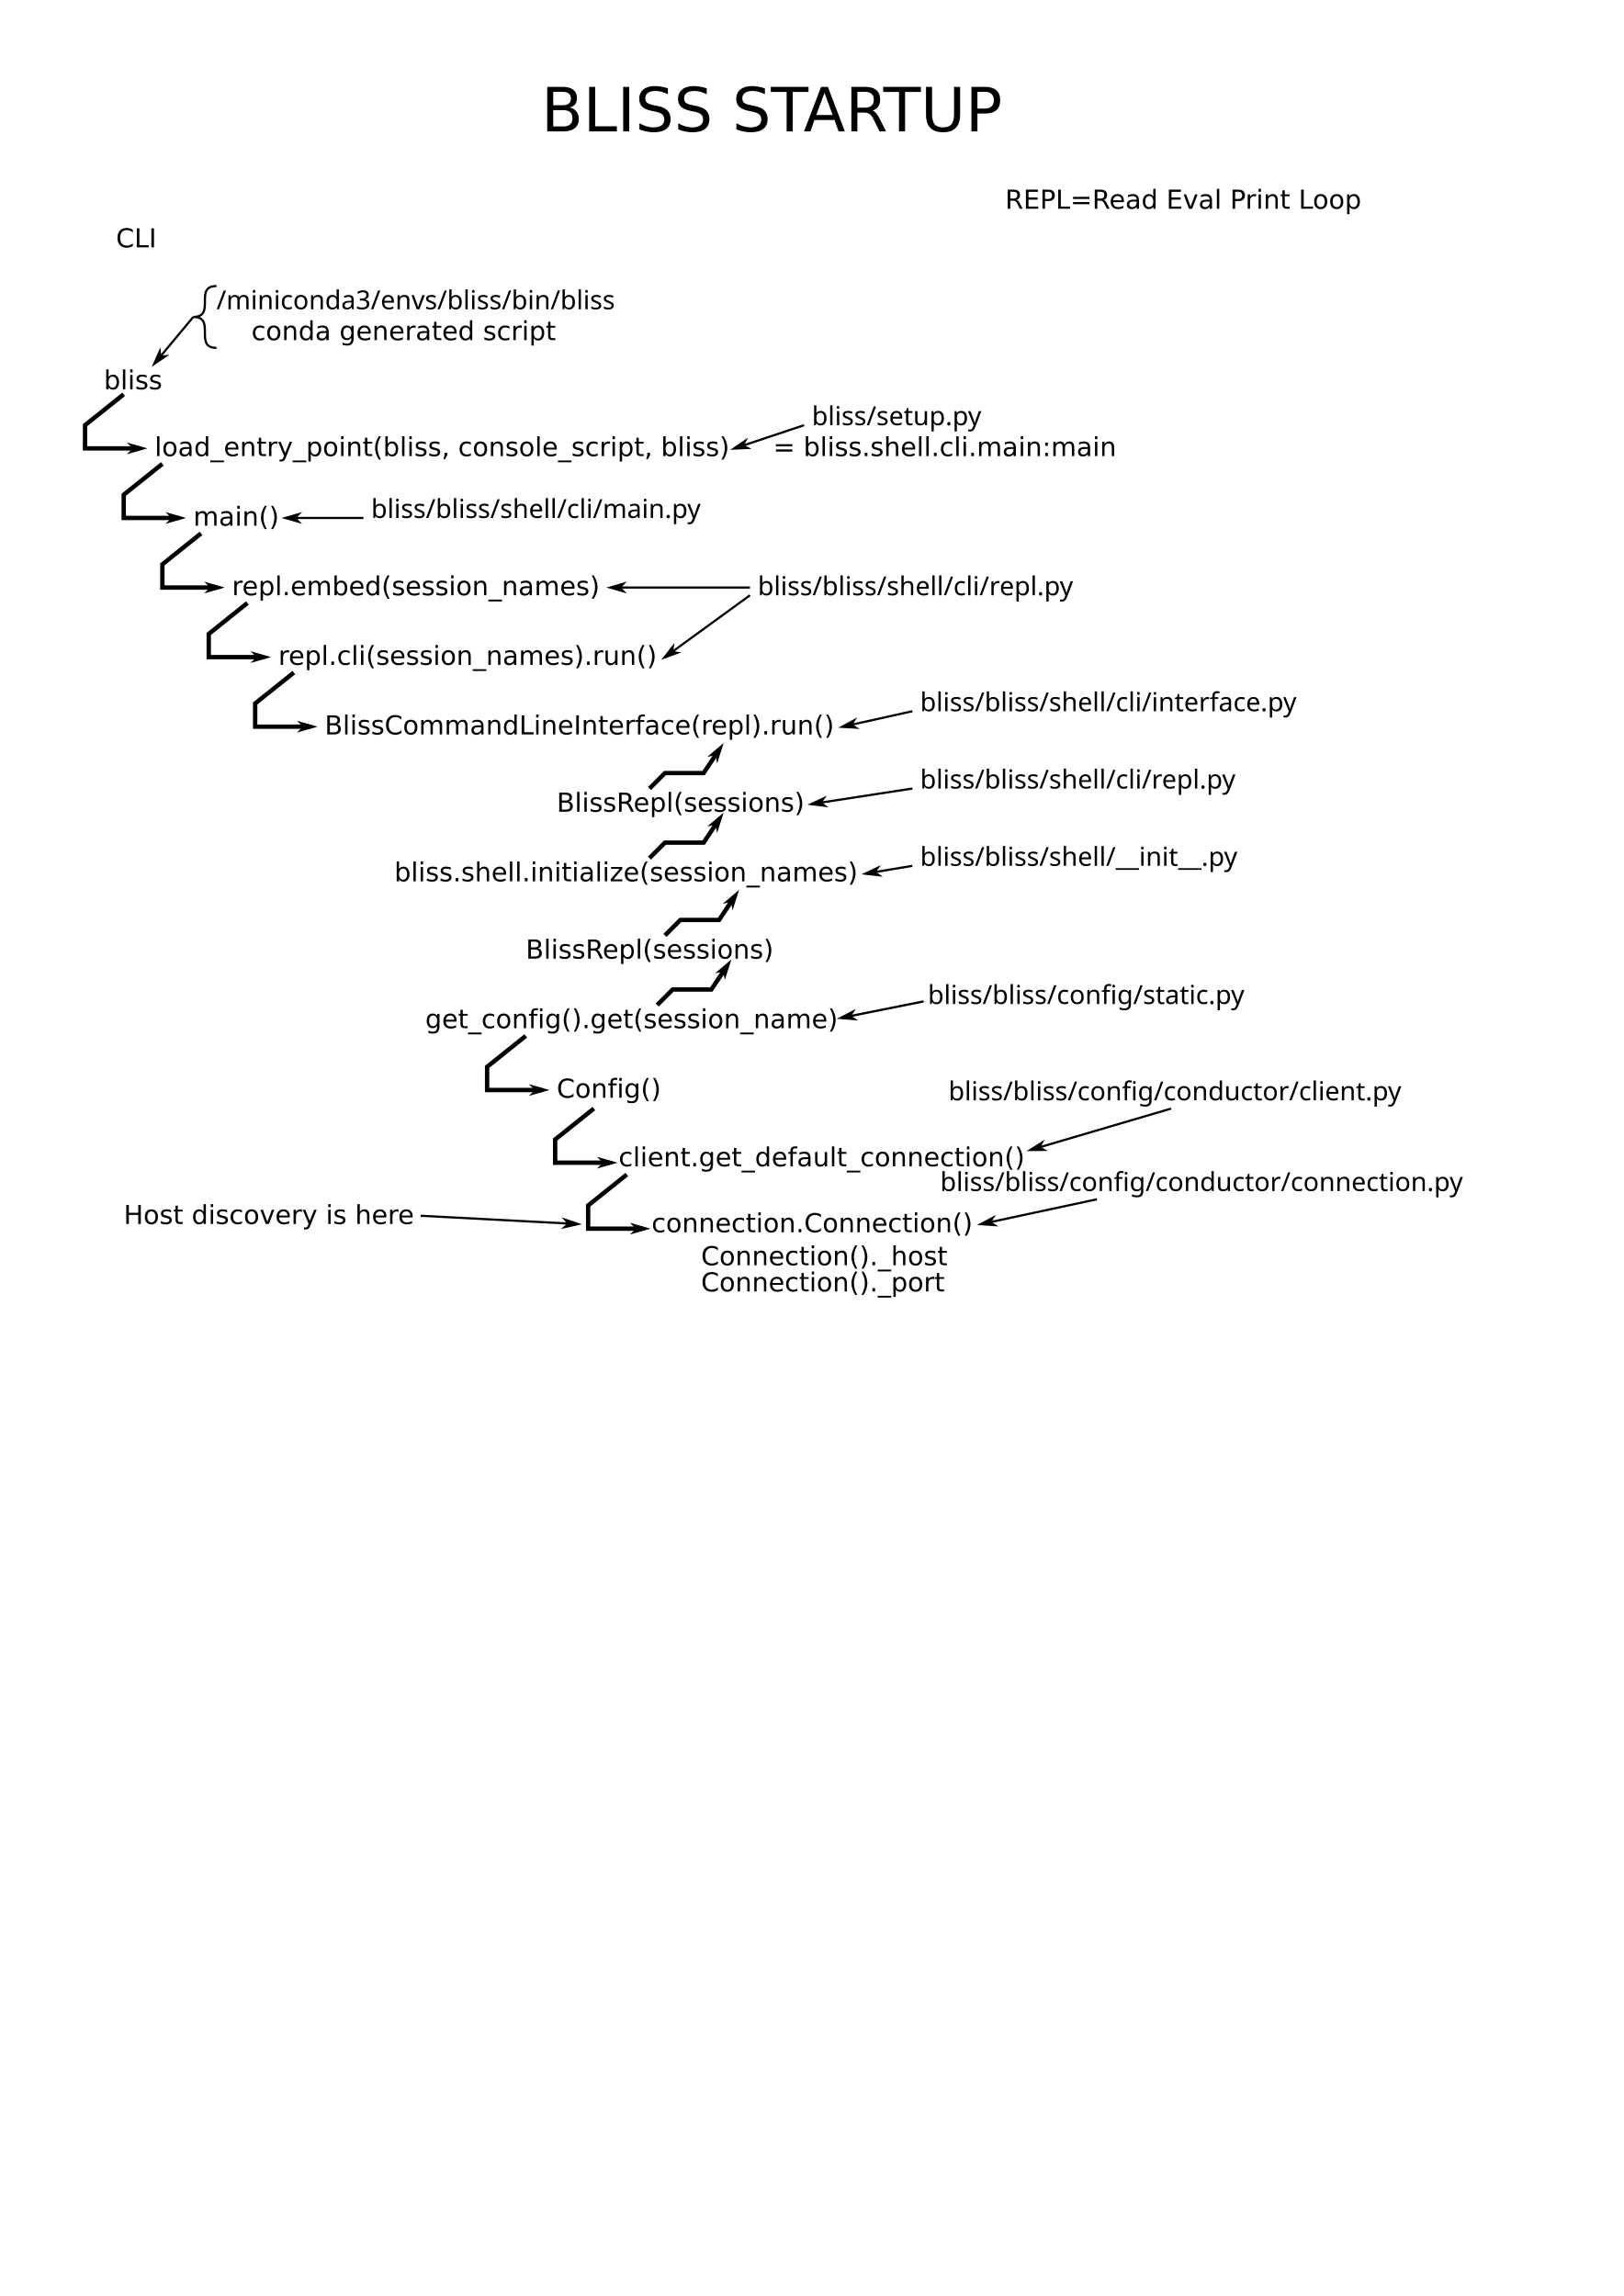
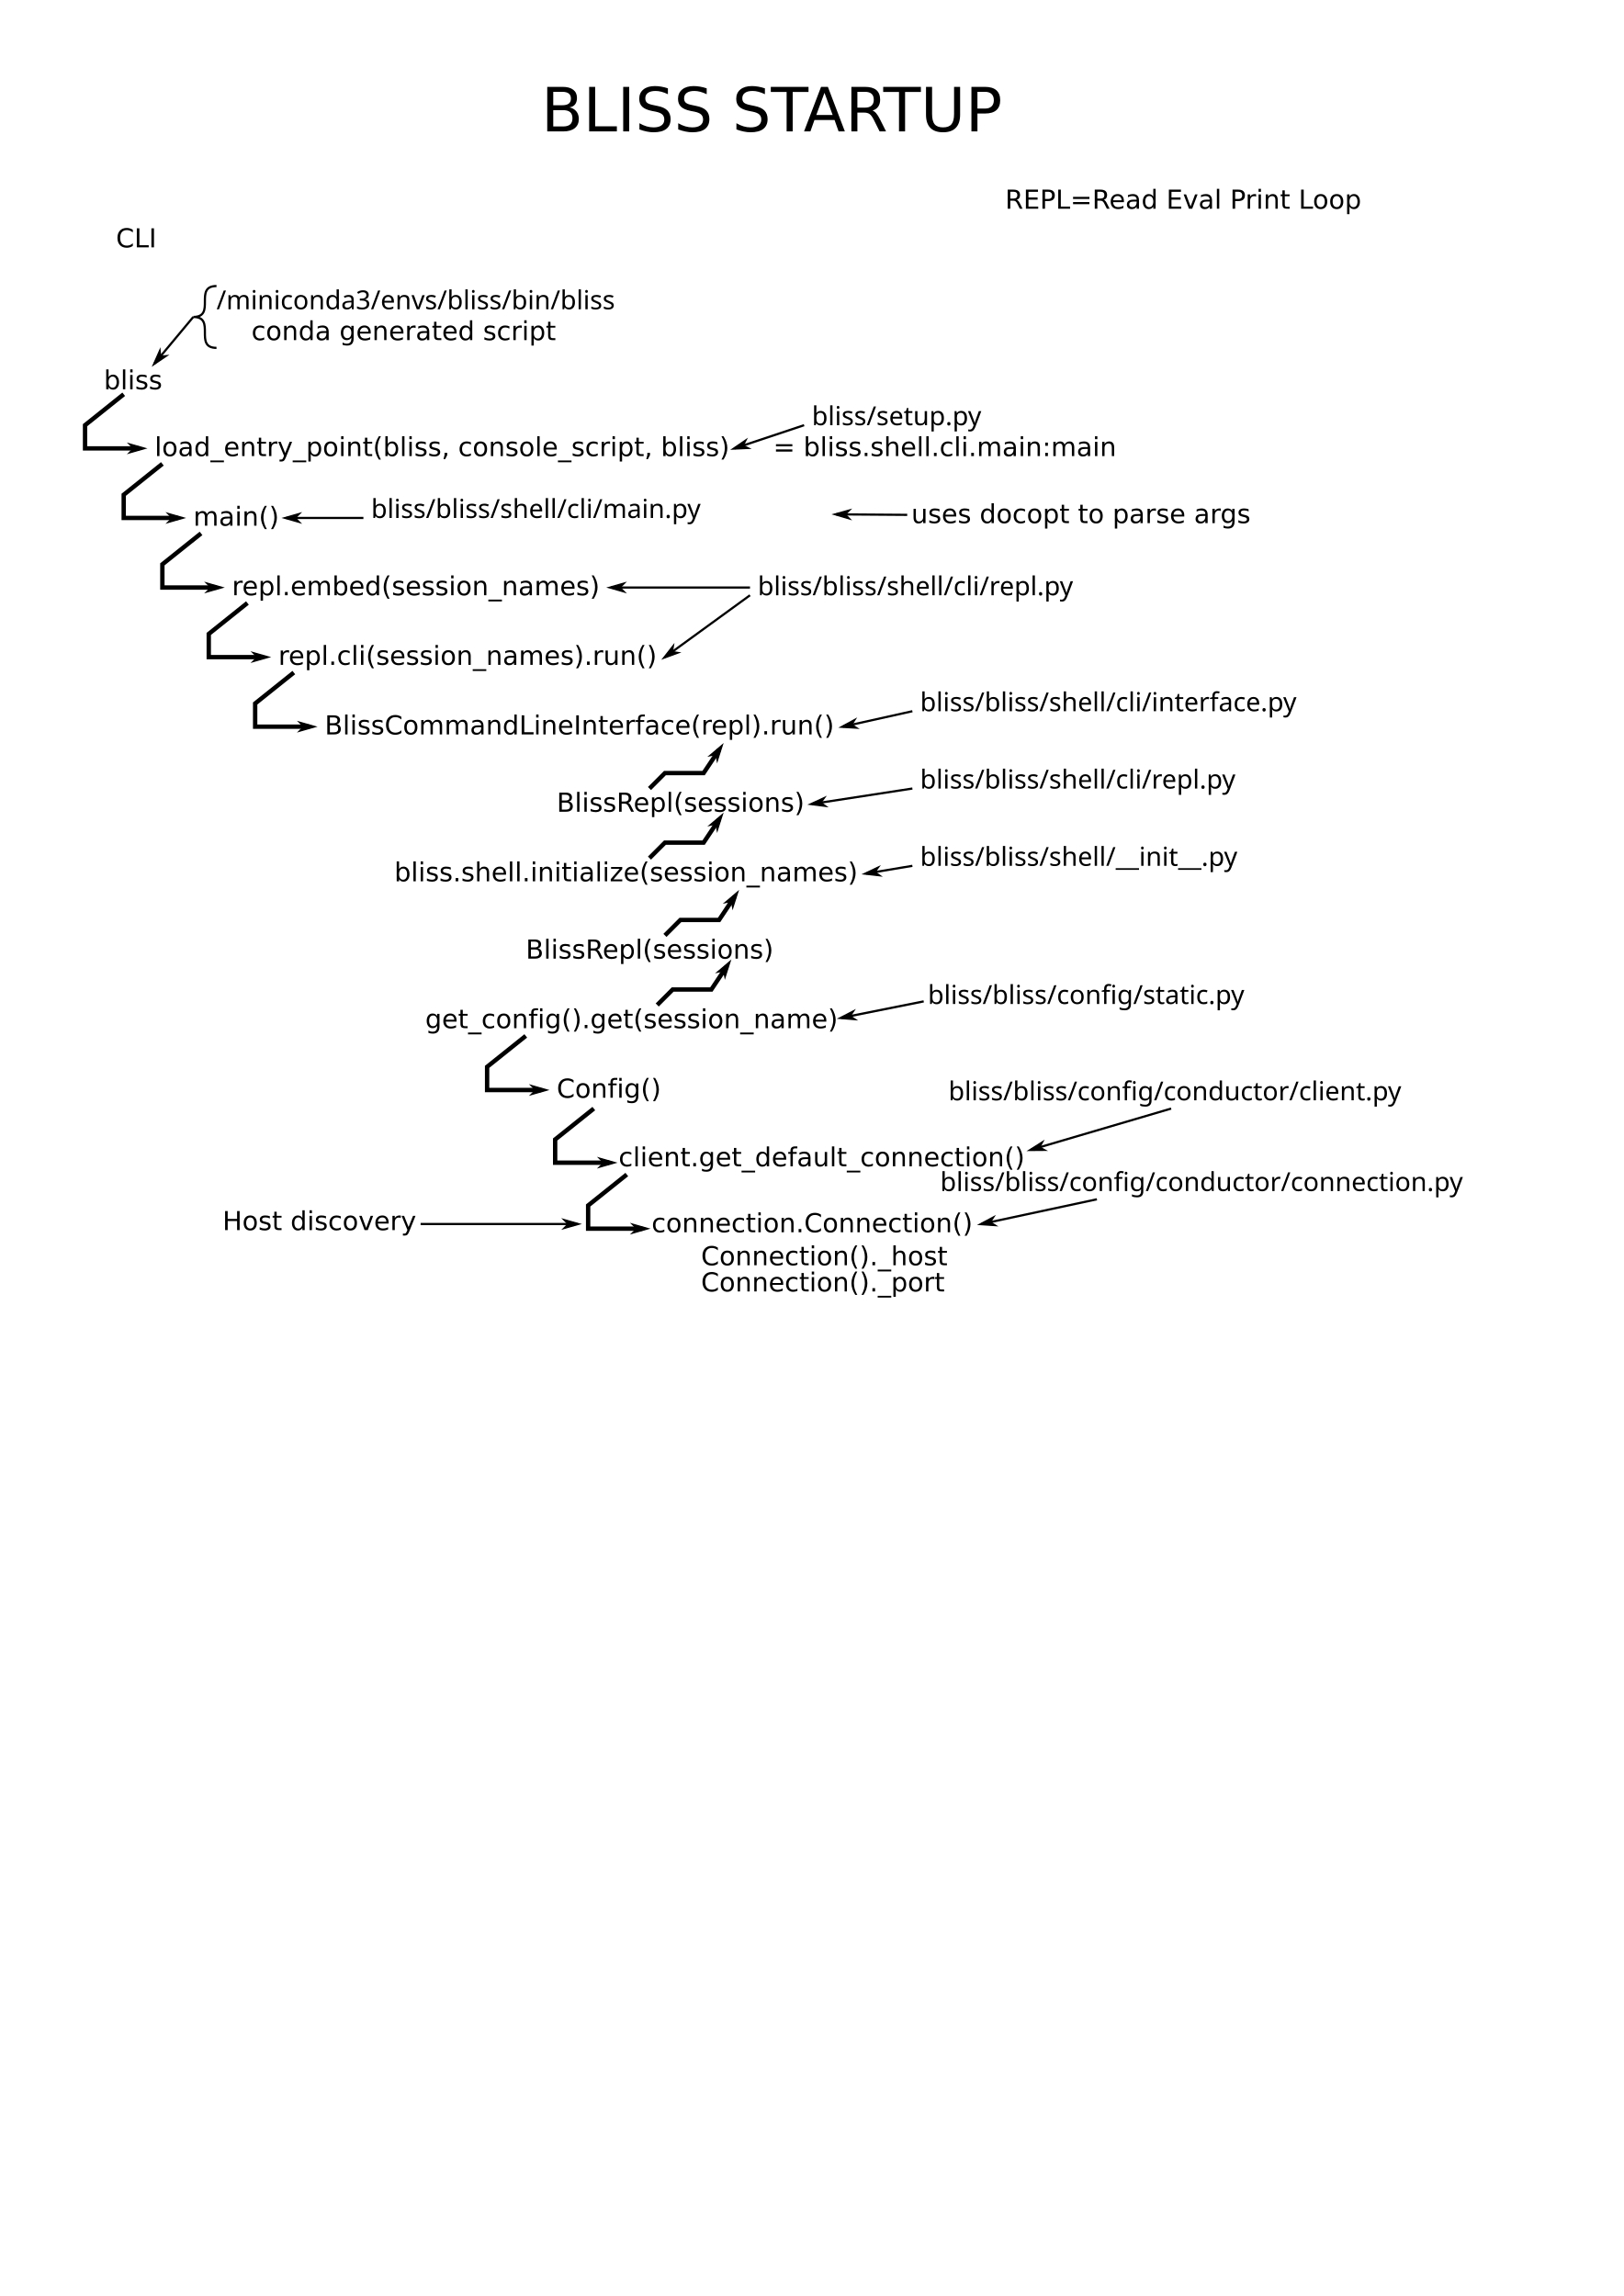
<svg xmlns="http://www.w3.org/2000/svg" width="793.701" height="1122.52" id="svg2" version="1.1">
  <defs id="defs4">
    <marker orient="auto" refY="0" refX="0" id="Arrow1Mend" style="overflow:visible">
      <path id="path3794" d="M -4.267,0 -6.4,2.133 1.067,0 -6.4,-2.133 Z" style="fill-rule:evenodd;stroke:#000000;stroke-width:0.427pt" />
    </marker>
    <marker orient="auto" refY="0" refX="0" id="Arrow1Send" style="overflow:visible">
      <path id="path3800" d="M -1.28,0 -2.347,1.067 1.387,0 -2.347,-1.067 Z" style="fill-rule:evenodd;stroke:#000000;stroke-width:0.213pt" />
    </marker>
    <marker orient="auto" refY="0" refX="0" id="Arrow1Send-3" style="overflow:visible">
      <path id="path3800-6" d="M -1.28,0 -2.347,1.067 1.387,0 -2.347,-1.067 Z" style="fill-rule:evenodd;stroke:#000000;stroke-width:0.213pt" />
    </marker>
    <marker orient="auto" refY="0" refX="0" id="Arrow1Send-5" style="overflow:visible">
      <path id="path3800-62" d="M -1.28,0 -2.347,1.067 1.387,0 -2.347,-1.067 Z" style="fill-rule:evenodd;stroke:#000000;stroke-width:0.213pt" />
    </marker>
    <marker orient="auto" refY="0" refX="0" id="Arrow1Mend-7" style="overflow:visible">
      <path id="path3794-0" d="M -4.267,0 -6.4,2.133 1.067,0 -6.4,-2.133 Z" style="fill-rule:evenodd;stroke:#000000;stroke-width:0.427pt" />
    </marker>
    <marker orient="auto" refY="0" refX="0" id="Arrow1Send-36" style="overflow:visible">
      <path id="path3800-0" d="M -1.28,0 -2.347,1.067 1.387,0 -2.347,-1.067 Z" style="fill-rule:evenodd;stroke:#000000;stroke-width:0.213pt" />
    </marker>
    <marker orient="auto" refY="0" refX="0" id="Arrow1Send-1" style="overflow:visible">
      <path id="path3800-8" d="M -1.28,0 -2.347,1.067 1.387,0 -2.347,-1.067 Z" style="fill-rule:evenodd;stroke:#000000;stroke-width:0.213pt" />
    </marker>
    <marker orient="auto" refY="0" refX="0" id="Arrow1Send-37" style="overflow:visible">
      <path id="path3800-5" d="M -1.28,0 -2.347,1.067 1.387,0 -2.347,-1.067 Z" style="fill-rule:evenodd;stroke:#000000;stroke-width:0.213pt" />
    </marker>
    <marker orient="auto" refY="0" refX="0" id="Arrow1Send-2" style="overflow:visible">
      <path id="path3800-2" d="M -1.28,0 -2.347,1.067 1.387,0 -2.347,-1.067 Z" style="fill-rule:evenodd;stroke:#000000;stroke-width:0.213pt" />
    </marker>
    <marker orient="auto" refY="0" refX="0" id="Arrow1Send-361" style="overflow:visible">
      <path id="path3800-29" d="M -1.28,0 -2.347,1.067 1.387,0 -2.347,-1.067 Z" style="fill-rule:evenodd;stroke:#000000;stroke-width:0.213pt" />
    </marker>
    <marker orient="auto" refY="0" refX="0" id="Arrow1Send-4" style="overflow:visible">
      <path id="path3800-7" d="M -1.28,0 -2.347,1.067 1.387,0 -2.347,-1.067 Z" style="fill-rule:evenodd;stroke:#000000;stroke-width:0.213pt" />
    </marker>
    <marker orient="auto" refY="0" refX="0" id="Arrow1Send-0" style="overflow:visible">
      <path id="path3800-3" d="M -1.28,0 -2.347,1.067 1.387,0 -2.347,-1.067 Z" style="fill-rule:evenodd;stroke:#000000;stroke-width:0.213pt" />
    </marker>
    <marker orient="auto" refY="0" refX="0" id="Arrow1Send-10" style="overflow:visible">
      <path id="path3800-63" d="M -1.28,0 -2.347,1.067 1.387,0 -2.347,-1.067 Z" style="fill-rule:evenodd;stroke:#000000;stroke-width:0.213pt" />
    </marker>
    <marker orient="auto" refY="0" refX="0" id="Arrow1Send-06" style="overflow:visible">
      <path id="path3800-1" d="M -1.28,0 -2.347,1.067 1.387,0 -2.347,-1.067 Z" style="fill-rule:evenodd;stroke:#000000;stroke-width:0.213pt" />
    </marker>
    <marker orient="auto" refY="0" refX="0" id="Arrow1Send-54" style="overflow:visible">
      <path id="path3800-76" d="M -1.28,0 -2.347,1.067 1.387,0 -2.347,-1.067 Z" style="fill-rule:evenodd;stroke:#000000;stroke-width:0.213pt" />
    </marker>
    <marker orient="auto" refY="0" refX="0" id="Arrow1Send-9" style="overflow:visible">
      <path id="path3800-37" d="M -1.28,0 -2.347,1.067 1.387,0 -2.347,-1.067 Z" style="fill-rule:evenodd;stroke:#000000;stroke-width:0.213pt" />
    </marker>
    <marker orient="auto" refY="0" refX="0" id="Arrow1Send-52" style="overflow:visible">
      <path id="path3800-54" d="M -1.28,0 -2.347,1.067 1.387,0 -2.347,-1.067 Z" style="fill-rule:evenodd;stroke:#000000;stroke-width:0.213pt" />
    </marker>
    <marker orient="auto" refY="0" refX="0" id="Arrow1Mend-4" style="overflow:visible">
      <path id="path3794-4" d="M -4.267,0 -6.4,2.133 1.067,0 -6.4,-2.133 Z" style="fill-rule:evenodd;stroke:#000000;stroke-width:0.427pt" />
    </marker>
    <marker orient="auto" refY="0" refX="0" id="Arrow1Mend-0" style="overflow:visible">
      <path id="path3794-7" d="M -4.267,0 -6.4,2.133 1.067,0 -6.4,-2.133 Z" style="fill-rule:evenodd;stroke:#000000;stroke-width:0.427pt" />
    </marker>
    <marker orient="auto" refY="0" refX="0" id="Arrow1Mend-6" style="overflow:visible">
      <path id="path3794-8" d="M -4.267,0 -6.4,2.133 1.067,0 -6.4,-2.133 Z" style="fill-rule:evenodd;stroke:#000000;stroke-width:0.427pt" />
    </marker>
    <marker orient="auto" refY="0" refX="0" id="Arrow1Mend-9" style="overflow:visible">
      <path id="path3794-2" d="M -4.267,0 -6.4,2.133 1.067,0 -6.4,-2.133 Z" style="fill-rule:evenodd;stroke:#000000;stroke-width:0.427pt" />
    </marker>
    <marker orient="auto" refY="0" refX="0" id="Arrow1Mend-68" style="overflow:visible">
      <path id="path3794-9" d="M -4.267,0 -6.4,2.133 1.067,0 -6.4,-2.133 Z" style="fill-rule:evenodd;stroke:#000000;stroke-width:0.427pt" />
    </marker>
    <marker orient="auto" refY="0" refX="0" id="Arrow1Mend-66" style="overflow:visible">
      <path id="path3794-49" d="M -4.267,0 -6.4,2.133 1.067,0 -6.4,-2.133 Z" style="fill-rule:evenodd;stroke:#000000;stroke-width:0.427pt" />
    </marker>
    <marker orient="auto" refY="0" refX="0" id="Arrow1Mend-04" style="overflow:visible">
      <path id="path3794-87" d="M -4.267,0 -6.4,2.133 1.067,0 -6.4,-2.133 Z" style="fill-rule:evenodd;stroke:#000000;stroke-width:0.427pt" />
    </marker>
    <marker orient="auto" refY="0" refX="0" id="Arrow1Mend-72" style="overflow:visible">
      <path id="path3794-72" d="M -4.267,0 -6.4,2.133 1.067,0 -6.4,-2.133 Z" style="fill-rule:evenodd;stroke:#000000;stroke-width:0.427pt" />
    </marker>
    <marker orient="auto" refY="0" refX="0" id="Arrow1Send-6" style="overflow:visible">
      <path id="path3800-10" d="M -1.28,0 -2.347,1.067 1.387,0 -2.347,-1.067 Z" style="fill-rule:evenodd;stroke:#000000;stroke-width:0.213pt" />
    </marker>
    <marker orient="auto" refY="0" refX="0" id="Arrow1Send-17" style="overflow:visible">
      <path id="path3800-71" d="M -1.28,0 -2.347,1.067 1.387,0 -2.347,-1.067 Z" style="fill-rule:evenodd;stroke:#000000;stroke-width:0.213pt" />
    </marker>
    <marker orient="auto" refY="0" refX="0" id="Arrow1Mend-5" style="overflow:visible">
      <path id="path3794-97" d="M -4.267,0 -6.4,2.133 1.067,0 -6.4,-2.133 Z" style="fill-rule:evenodd;stroke:#000000;stroke-width:0.427pt" />
    </marker>
    <marker orient="auto" refY="0" refX="0" id="Arrow1Mend-67" style="overflow:visible">
      <path id="path3794-3" d="M -4.267,0 -6.4,2.133 1.067,0 -6.4,-2.133 Z" style="fill-rule:evenodd;stroke:#000000;stroke-width:0.427pt" />
    </marker>
    <marker orient="auto" refY="0" refX="0" id="Arrow1Send-56" style="overflow:visible">
      <path id="path3800-39" d="M -1.28,0 -2.347,1.067 1.387,0 -2.347,-1.067 Z" style="fill-rule:evenodd;stroke:#000000;stroke-width:0.213pt" />
    </marker>
    <marker orient="auto" refY="0" refX="0" id="Arrow1Send-8" style="overflow:visible">
      <path id="path3800-12" d="M -1.28,0 -2.347,1.067 1.387,0 -2.347,-1.067 Z" style="fill-rule:evenodd;stroke:#000000;stroke-width:0.213pt" />
    </marker>
    <marker orient="auto" refY="0" refX="0" id="Arrow1Send-02" style="overflow:visible">
      <path id="path3800-9" d="M -1.28,0 -2.347,1.067 1.387,0 -2.347,-1.067 Z" style="fill-rule:evenodd;stroke:#000000;stroke-width:0.213pt" />
    </marker>
    <marker orient="auto" refY="0" refX="0" id="Arrow1Send-02-4" style="overflow:visible">
      <path id="path3800-9-3" d="M -1.28,0 -2.347,1.067 1.387,0 -2.347,-1.067 Z" style="fill-rule:evenodd;stroke:#000000;stroke-width:0.213pt" />
    </marker>
    <marker orient="auto" refY="0" refX="0" id="Arrow1Mend-94" style="overflow:visible">
      <path id="path3794-22" d="M -4.267,0 -6.4,2.133 1.067,0 -6.4,-2.133 Z" style="fill-rule:evenodd;stroke:#000000;stroke-width:0.427pt" />
    </marker>
    <marker orient="auto" refY="0" refX="0" id="Arrow1Mend-94-2" style="overflow:visible">
      <path id="path3794-22-8" d="M -4.267,0 -6.4,2.133 1.067,0 -6.4,-2.133 Z" style="fill-rule:evenodd;stroke:#000000;stroke-width:0.427pt" />
    </marker>
    <marker orient="auto" refY="0" refX="0" id="Arrow1Mend-92" style="overflow:visible">
      <path id="path3794-88" d="M -4.267,0 -6.4,2.133 1.067,0 -6.4,-2.133 Z" style="fill-rule:evenodd;stroke:#000000;stroke-width:0.427pt" />
+     </marker>
+     <marker orient="auto" refY="0" refX="0" id="Arrow1Mend-8" style="overflow:visible">
+       <path id="path3794-90" d="M -4.267,0 -6.4,2.133 1.067,0 -6.4,-2.133 Z" style="fill-rule:evenodd;stroke:#000000;stroke-width:0.427pt" />
    </marker>
  </defs>
  <g id="layer1">
    <text xml:space="preserve" style="font-style:normal;font-variant:normal;font-weight:normal;font-stretch:normal;font-size:12.8px;line-height:0%;font-family:'DejaVu Sans';-inkscape-font-specification:'DejaVu Sans';text-align:start;letter-spacing:0px;word-spacing:0px;writing-mode:lr-tb;text-anchor:start;fill:#000000;fill-opacity:1;stroke:none;stroke-width:1.067" x="50.766" y="190.32" id="text3005">
      <tspan id="tspan3007" x="50.766" y="190.32" style="font-size:12.8px;line-height:1;stroke-width:1.067">bliss</tspan>
    </text>
    <text xml:space="preserve" style="font-style:normal;font-variant:normal;font-weight:normal;font-stretch:normal;font-size:12.8px;line-height:0%;font-family:'DejaVu Sans';-inkscape-font-specification:'DejaVu Sans';text-align:start;letter-spacing:0px;word-spacing:0px;writing-mode:lr-tb;text-anchor:start;fill:#000000;fill-opacity:1;stroke:none;stroke-width:1.067" x="122.893" y="166.299" id="text4225">
      <tspan id="tspan4227" x="122.893" y="166.299" style="font-size:12.8px;line-height:1;stroke-width:1.067">conda generated script</tspan>
    </text>
    <path style="fill:none;stroke:#000000;stroke-width:1.067;stroke-linecap:butt;stroke-linejoin:miter;stroke-miterlimit:4;stroke-dasharray:none;stroke-dashoffset:0;stroke-opacity:1;marker-end:url(#Arrow1Mend)" d="M 94.488,154.961 75.591,177.638" id="path3009-7" />
    <text xml:space="preserve" style="font-style:normal;font-variant:normal;font-weight:normal;font-stretch:normal;font-size:12.8px;line-height:0%;font-family:'DejaVu Sans';-inkscape-font-specification:'DejaVu Sans';text-align:start;letter-spacing:0px;word-spacing:0px;writing-mode:lr-tb;text-anchor:start;fill:#000000;fill-opacity:1;stroke:none;stroke-width:1.067" x="75.591" y="222.992" id="text3005-5">
      <tspan id="tspan3007-3" x="75.591" y="222.992" style="font-size:12.8px;line-height:1;stroke-width:1.067">load_entry_point(bliss, console_script, bliss)</tspan>
    </text>
    <text xml:space="preserve" style="font-style:normal;font-variant:normal;font-weight:normal;font-stretch:normal;font-size:12.8px;line-height:0%;font-family:'DejaVu Sans';-inkscape-font-specification:'DejaVu Sans';text-align:start;letter-spacing:0px;word-spacing:0px;writing-mode:lr-tb;text-anchor:start;fill:#000000;fill-opacity:1;stroke:none;stroke-width:1.067" x="377.953" y="222.992" id="text3005-1">
      <tspan id="tspan3007-2" x="377.953" y="222.992" style="font-size:12.8px;line-height:1;stroke-width:1.067">= bliss.shell.cli.main:main</tspan>
      <tspan x="377.953" y="235.792" id="tspan4548" style="font-size:12.8px;line-height:1;stroke-width:1.067"> </tspan>
    </text>
    <text xml:space="preserve" style="font-style:normal;font-variant:normal;font-weight:normal;font-stretch:normal;font-size:12.8px;line-height:0%;font-family:'Courier 10 Pitch';-inkscape-font-specification:'Courier 10 Pitch';text-align:start;letter-spacing:0px;word-spacing:0px;writing-mode:lr-tb;text-anchor:start;fill:#000000;fill-opacity:1;stroke:none;stroke-width:1.067" x="181.417" y="253.228" id="text4225-9-3">
      <tspan id="tspan4227-3-6" x="181.417" y="253.228" style="font-size:12.8px;line-height:1;stroke-width:1.067">bliss/bliss/shell/cli/main.py</tspan>
    </text>
    <text xml:space="preserve" style="font-style:normal;font-variant:normal;font-weight:normal;font-stretch:normal;font-size:12.8px;line-height:0%;font-family:'Courier 10 Pitch';-inkscape-font-specification:'Courier 10 Pitch';text-align:start;letter-spacing:0px;word-spacing:0px;writing-mode:lr-tb;text-anchor:start;fill:#000000;fill-opacity:1;stroke:none;stroke-width:1.067" x="449.764" y="385.512" id="text4225-9-3-7">
      <tspan id="tspan4227-3-6-5" x="449.764" y="385.512" style="font-size:12.8px;line-height:1;stroke-width:1.067">bliss/bliss/shell/cli/repl.py</tspan>
    </text>
    <text xml:space="preserve" style="font-style:normal;font-variant:normal;font-weight:normal;font-stretch:normal;font-size:12.8px;line-height:0%;font-family:'Courier 10 Pitch';-inkscape-font-specification:'Courier 10 Pitch';text-align:start;letter-spacing:0px;word-spacing:0px;writing-mode:lr-tb;text-anchor:start;fill:#000000;fill-opacity:1;stroke:none;stroke-width:1.067" x="449.764" y="423.307" id="text4225-9-3-7-3">
      <tspan id="tspan4227-3-6-5-5" x="449.764" y="423.307" style="font-size:12.8px;line-height:1;stroke-width:1.067">bliss/bliss/shell/__init__.py</tspan>
    </text>
    <text xml:space="preserve" style="font-style:normal;font-variant:normal;font-weight:normal;font-stretch:normal;font-size:12.8px;line-height:0%;font-family:'Courier 10 Pitch';-inkscape-font-specification:'Courier 10 Pitch';text-align:start;letter-spacing:0px;word-spacing:0px;writing-mode:lr-tb;text-anchor:start;fill:#000000;fill-opacity:1;stroke:none;stroke-width:1.067" x="449.764" y="347.716" id="text4225-9-3-7-6">
      <tspan id="tspan4227-3-6-5-2" x="449.764" y="347.716" style="font-size:12.8px;line-height:1;stroke-width:1.067">bliss/bliss/shell/cli/interface.py</tspan>
    </text>
    <text xml:space="preserve" style="font-style:normal;font-variant:normal;font-weight:normal;font-stretch:normal;font-size:12.8px;line-height:0%;font-family:'DejaVu Sans';-inkscape-font-specification:'DejaVu Sans';text-align:start;letter-spacing:0px;word-spacing:0px;writing-mode:lr-tb;text-anchor:start;fill:#000000;fill-opacity:1;stroke:none;stroke-width:1.067" x="264.567" y="64.252" id="text4569">
      <tspan id="tspan4571" x="264.567" y="64.252" style="font-size:29.867px;line-height:1;stroke-width:1.067">BLISS STARTUP</tspan>
    </text>
    <text xml:space="preserve" style="font-style:normal;font-variant:normal;font-weight:normal;font-stretch:normal;font-size:12.8px;line-height:0%;font-family:'DejaVu Sans';-inkscape-font-specification:'DejaVu Sans';text-align:start;letter-spacing:0px;word-spacing:0px;writing-mode:lr-tb;text-anchor:start;fill:#000000;fill-opacity:1;stroke:none;stroke-width:1.067" x="56.693" y="120.945" id="text4569-0">
      <tspan id="tspan4571-6" x="56.693" y="120.945" style="font-size:12.8px;line-height:1;stroke-width:1.067">CLI</tspan>
    </text>
    <text xml:space="preserve" style="font-style:normal;font-variant:normal;font-weight:normal;font-stretch:normal;font-size:12.8px;line-height:0%;font-family:'DejaVu Sans';-inkscape-font-specification:'DejaVu Sans';text-align:start;letter-spacing:0px;word-spacing:0px;writing-mode:lr-tb;text-anchor:start;fill:#000000;fill-opacity:1;stroke:none;stroke-width:1.067" x="491.339" y="102.047" id="text3005-9">
      <tspan id="tspan3007-1" x="491.339" y="102.047" style="font-size:12.8px;line-height:1;stroke-width:1.067">REPL=Read Eval Print Loop</tspan>
    </text>
    <text xml:space="preserve" style="font-style:normal;font-variant:normal;font-weight:normal;font-stretch:normal;font-size:12.8px;line-height:0%;font-family:'Courier 10 Pitch';-inkscape-font-specification:'Courier 10 Pitch';text-align:start;letter-spacing:0px;word-spacing:0px;writing-mode:lr-tb;text-anchor:start;fill:#000000;fill-opacity:1;stroke:none;stroke-width:1.067" x="105.827" y="151.181" id="text4225-9-3-2">
      <tspan id="tspan4227-3-6-7" x="105.827" y="151.181" style="font-size:12.8px;line-height:1;stroke-width:1.067">/miniconda3/envs/bliss/bin/bliss</tspan>
    </text>
    <path style="fill:none;stroke:#000000;stroke-width:1.067;stroke-linecap:butt;stroke-linejoin:miter;stroke-miterlimit:4;stroke-dasharray:none;stroke-dashoffset:0;stroke-opacity:1" d="m 105.827,139.843 c -11.339,0 0,15.118 -11.339,15.118 11.339,0 0,15.118 11.339,15.118" id="path3162" />
    <g id="g3185" transform="translate(60.47245,15.11811)">
      <text id="text4225-9" y="192.756" x="336.378" style="font-style:normal;font-variant:normal;font-weight:normal;font-stretch:normal;font-size:12.8px;line-height:0%;font-family:'Courier 10 Pitch';-inkscape-font-specification:'Courier 10 Pitch';text-align:start;letter-spacing:0px;word-spacing:0px;writing-mode:lr-tb;text-anchor:start;fill:#000000;fill-opacity:1;stroke:none;stroke-width:1.067" xml:space="preserve">
        <tspan y="192.756" x="336.378" id="tspan4227-3" style="font-size:12.8px;line-height:1;stroke-width:1.067">bliss/setup.py</tspan>
      </text>
    </g>
    <path style="fill:none;stroke:#000000;stroke-width:2.133;stroke-linecap:butt;stroke-linejoin:miter;stroke-miterlimit:4;stroke-dasharray:none;stroke-dashoffset:0;stroke-opacity:1;marker-end:url(#Arrow1Send)" d="m 60.472,192.756 -18.898,15.118 v 11.339 h 26.457" id="path3009-9-6" />
    <text xml:space="preserve" style="font-style:normal;font-variant:normal;font-weight:normal;font-stretch:normal;font-size:12.8px;line-height:0%;font-family:'DejaVu Sans';-inkscape-font-specification:'DejaVu Sans';text-align:start;letter-spacing:0px;word-spacing:0px;writing-mode:lr-tb;text-anchor:start;fill:#000000;fill-opacity:1;stroke:none;stroke-width:1.067" x="94.488" y="257.008" id="text3005-2">
      <tspan id="tspan3007-6" x="94.488" y="257.008" style="font-size:12.8px;line-height:1;stroke-width:1.067">main()</tspan>
    </text>
    <text xml:space="preserve" style="font-style:normal;font-variant:normal;font-weight:normal;font-stretch:normal;font-size:12.8px;line-height:0%;font-family:'DejaVu Sans';-inkscape-font-specification:'DejaVu Sans';text-align:start;letter-spacing:0px;word-spacing:0px;writing-mode:lr-tb;text-anchor:start;fill:#000000;fill-opacity:1;stroke:none;stroke-width:1.067" x="113.386" y="291.024" id="text3005-2-9">
      <tspan id="tspan3007-6-2" x="113.386" y="291.024" style="font-size:12.8px;line-height:1;stroke-width:1.067">repl.embed(session_names)</tspan>
    </text>
    <text xml:space="preserve" style="font-style:normal;font-variant:normal;font-weight:normal;font-stretch:normal;font-size:12.8px;line-height:0%;font-family:'DejaVu Sans';-inkscape-font-specification:'DejaVu Sans';text-align:start;letter-spacing:0px;word-spacing:0px;writing-mode:lr-tb;text-anchor:start;fill:#000000;fill-opacity:1;stroke:none;stroke-width:1.067" x="136.063" y="325.039" id="text3005-2-9-0">
      <tspan id="tspan3007-6-2-2" x="136.063" y="325.039" style="font-size:12.8px;line-height:1;stroke-width:1.067">repl.cli(session_names).run()</tspan>
    </text>
    <text xml:space="preserve" style="font-style:normal;font-variant:normal;font-weight:normal;font-stretch:normal;font-size:12.8px;line-height:0%;font-family:'DejaVu Sans';-inkscape-font-specification:'DejaVu Sans';text-align:start;letter-spacing:0px;word-spacing:0px;writing-mode:lr-tb;text-anchor:start;fill:#000000;fill-opacity:1;stroke:none;stroke-width:1.067" x="158.74" y="359.055" id="text3005-2-9-0-9">
      <tspan id="tspan3007-6-2-2-7" x="158.74" y="359.055" style="font-size:12.8px;line-height:1;stroke-width:1.067">BlissCommandLineInterface(repl).run()</tspan>
    </text>
    <text xml:space="preserve" style="font-style:normal;font-variant:normal;font-weight:normal;font-stretch:normal;font-size:12.8px;line-height:0%;font-family:'DejaVu Sans';-inkscape-font-specification:'DejaVu Sans';text-align:start;letter-spacing:0px;word-spacing:0px;writing-mode:lr-tb;text-anchor:start;fill:#000000;fill-opacity:1;stroke:none;stroke-width:1.067" x="272.126" y="396.85" id="text3005-2-9-0-9-1">
      <tspan id="tspan3007-6-2-2-7-9" x="272.126" y="396.85" style="font-size:12.8px;line-height:1;stroke-width:1.067">BlissRepl(sessions)</tspan>
    </text>
    <path style="fill:none;stroke:#000000;stroke-width:2.133;stroke-linecap:butt;stroke-linejoin:miter;stroke-miterlimit:4;stroke-dasharray:none;stroke-dashoffset:0;stroke-opacity:1;marker-end:url(#Arrow1Send)" d="m 317.48,385.512 7.559,-7.559 h 18.898 l 7.559,-11.339" id="path3009-9-6-3-8" />
    <text xml:space="preserve" style="font-style:normal;font-variant:normal;font-weight:normal;font-stretch:normal;font-size:12.8px;line-height:0%;font-family:'DejaVu Sans';-inkscape-font-specification:'DejaVu Sans';text-align:start;letter-spacing:0px;word-spacing:0px;writing-mode:lr-tb;text-anchor:start;fill:#000000;fill-opacity:1;stroke:none;stroke-width:1.067" x="192.756" y="430.866" id="text3005-2-9-0-9-1-4">
      <tspan id="tspan3007-6-2-2-7-9-5" x="192.756" y="430.866" style="font-size:12.8px;line-height:1;stroke-width:1.067">bliss.shell.initialize(session_names)</tspan>
    </text>
    <path style="fill:none;stroke:#000000;stroke-width:2.133;stroke-linecap:butt;stroke-linejoin:miter;stroke-miterlimit:4;stroke-dasharray:none;stroke-dashoffset:0;stroke-opacity:1;marker-end:url(#Arrow1Send)" d="m 317.48,419.528 7.559,-7.559 h 18.898 l 7.559,-11.339" id="path3009-9-6-3-8-2" />
    <path style="fill:none;stroke:#000000;stroke-width:2.133;stroke-linecap:butt;stroke-linejoin:miter;stroke-miterlimit:4;stroke-dasharray:none;stroke-dashoffset:0;stroke-opacity:1;marker-end:url(#Arrow1Send)" d="m 79.37,226.772 -18.898,15.118 v 11.339 h 26.457" id="path3009-9-6-5" />
    <path style="fill:none;stroke:#000000;stroke-width:2.133;stroke-linecap:butt;stroke-linejoin:miter;stroke-miterlimit:4;stroke-dasharray:none;stroke-dashoffset:0;stroke-opacity:1;marker-end:url(#Arrow1Send)" d="m 98.268,260.787 -18.898,15.118 v 11.339 h 26.457" id="path3009-9-6-56" />
    <path style="fill:none;stroke:#000000;stroke-width:2.133;stroke-linecap:butt;stroke-linejoin:miter;stroke-miterlimit:4;stroke-dasharray:none;stroke-dashoffset:0;stroke-opacity:1;marker-end:url(#Arrow1Send)" d="m 120.945,294.803 -18.898,15.118 v 11.339 h 26.457" id="path3009-9-6-56-4" />
    <path style="fill:none;stroke:#000000;stroke-width:2.133;stroke-linecap:butt;stroke-linejoin:miter;stroke-miterlimit:4;stroke-dasharray:none;stroke-dashoffset:0;stroke-opacity:1;marker-end:url(#Arrow1Send)" d="m 143.622,328.819 -18.898,15.118 v 11.339 h 26.457" id="path3009-9-6-56-4-7" />
    <path style="fill:none;stroke:#000000;stroke-width:1.067;stroke-linecap:butt;stroke-linejoin:miter;stroke-miterlimit:4;stroke-dasharray:none;stroke-dashoffset:0;stroke-opacity:1;marker-end:url(#Arrow1Mend)" d="m 445.984,347.717 -34.016,7.559" id="path3009-7-3-8" />
    <path style="fill:none;stroke:#000000;stroke-width:1.067;stroke-linecap:butt;stroke-linejoin:miter;stroke-miterlimit:4;stroke-dasharray:none;stroke-dashoffset:0;stroke-opacity:1;marker-end:url(#Arrow1Mend)" d="m 445.984,385.512 -49.134,7.559" id="path3009-7-3-84" />
    <text xml:space="preserve" style="font-style:normal;font-variant:normal;font-weight:normal;font-stretch:normal;font-size:12.8px;line-height:0%;font-family:'Courier 10 Pitch';-inkscape-font-specification:'Courier 10 Pitch';text-align:start;letter-spacing:0px;word-spacing:0px;writing-mode:lr-tb;text-anchor:start;fill:#000000;fill-opacity:1;stroke:none;stroke-width:1.067" x="370.394" y="291.024" id="text4225-9-3-7-31">
      <tspan id="tspan4227-3-6-5-4" x="370.394" y="291.024" style="font-size:12.8px;line-height:1;stroke-width:1.067">bliss/bliss/shell/cli/repl.py</tspan>
    </text>
    <path style="fill:none;stroke:#000000;stroke-width:1.067;stroke-linecap:butt;stroke-linejoin:miter;stroke-miterlimit:4;stroke-dasharray:none;stroke-dashoffset:0;stroke-opacity:1;marker-end:url(#Arrow1Mend)" d="m 366.614,291.024 -41.575,30.236" id="path3009-7-3-84-0" />
    <path style="fill:none;stroke:#000000;stroke-width:1.067;stroke-linecap:butt;stroke-linejoin:miter;stroke-miterlimit:4;stroke-dasharray:none;stroke-dashoffset:0;stroke-opacity:1;marker-end:url(#Arrow1Mend)" d="m 366.614,287.244 h -68.031" id="path3009-7-3-84-2" />
    <path style="fill:none;stroke:#000000;stroke-width:1.067;stroke-linecap:butt;stroke-linejoin:miter;stroke-miterlimit:4;stroke-dasharray:none;stroke-dashoffset:0;stroke-opacity:1;marker-end:url(#Arrow1Mend)" d="m 445.984,423.307 -22.677,3.78" id="path3009-7-3-8-5" />
    <path style="fill:none;stroke:#000000;stroke-width:1.067;stroke-linecap:butt;stroke-linejoin:miter;stroke-miterlimit:4;stroke-dasharray:none;stroke-dashoffset:0;stroke-opacity:1;marker-end:url(#Arrow1Mend)" d="M 177.638,253.228 H 139.843" id="path3009-7-3-84-2-1" />
    <path style="fill:none;stroke:#000000;stroke-width:1.067;stroke-linecap:butt;stroke-linejoin:miter;stroke-miterlimit:4;stroke-dasharray:none;stroke-dashoffset:0;stroke-opacity:1;marker-end:url(#Arrow1Mend)" d="m 393.071,207.874 -34.016,11.339" id="path3009-7-3-84-2-1-2" />
    <path style="fill:none;stroke:#000000;stroke-width:2.133;stroke-linecap:butt;stroke-linejoin:miter;stroke-miterlimit:4;stroke-dasharray:none;stroke-dashoffset:0;stroke-opacity:1;marker-end:url(#Arrow1Send)" d="m 325.039,457.323 7.559,-7.559 h 18.898 l 7.559,-11.339" id="path3009-9-6-3-8-2-6" />
    <text xml:space="preserve" style="font-style:normal;font-variant:normal;font-weight:normal;font-stretch:normal;font-size:12.8px;line-height:0%;font-family:'DejaVu Sans';-inkscape-font-specification:'DejaVu Sans';text-align:start;letter-spacing:0px;word-spacing:0px;writing-mode:lr-tb;text-anchor:start;fill:#000000;fill-opacity:1;stroke:none;stroke-width:1.067" x="257.008" y="468.661" id="text3005-2-9-0-9-1-1">
      <tspan id="tspan3007-6-2-2-7-9-59" x="257.008" y="468.661" style="font-size:12.8px;line-height:1;stroke-width:1.067">BlissRepl(sessions)</tspan>
    </text>
    <text xml:space="preserve" style="font-style:normal;font-variant:normal;font-weight:normal;font-stretch:normal;font-size:12.8px;line-height:0%;font-family:'DejaVu Sans';-inkscape-font-specification:'DejaVu Sans';text-align:start;letter-spacing:0px;word-spacing:0px;writing-mode:lr-tb;text-anchor:start;fill:#000000;fill-opacity:1;stroke:none;stroke-width:1.067" x="207.874" y="502.677" id="text3005-2-9-0-9-1-1-4">
      <tspan id="tspan3007-6-2-2-7-9-59-9" x="207.874" y="502.677" style="font-size:12.8px;line-height:1;stroke-width:1.067">get_config().get(session_name)</tspan>
    </text>
    <text xml:space="preserve" style="font-style:normal;font-variant:normal;font-weight:normal;font-stretch:normal;font-size:12.8px;line-height:0%;font-family:'Courier 10 Pitch';-inkscape-font-specification:'Courier 10 Pitch';text-align:start;letter-spacing:0px;word-spacing:0px;writing-mode:lr-tb;text-anchor:start;fill:#000000;fill-opacity:1;stroke:none;stroke-width:1.067" x="453.543" y="490.851" id="text4225-9-3-7-3-0">
      <tspan id="tspan4227-3-6-5-5-9" x="453.543" y="490.851" style="font-size:12.8px;line-height:1;stroke-width:1.067">bliss/bliss/config/static.py</tspan>
    </text>
    <path style="fill:none;stroke:#000000;stroke-width:2.133;stroke-linecap:butt;stroke-linejoin:miter;stroke-miterlimit:4;stroke-dasharray:none;stroke-dashoffset:0;stroke-opacity:1;marker-end:url(#Arrow1Send)" d="m 321.26,491.339 7.559,-7.559 h 18.898 l 7.559,-11.339" id="path3009-9-6-3-8-2-6-1" />
    <path style="fill:none;stroke:#000000;stroke-width:1.067;stroke-linecap:butt;stroke-linejoin:miter;stroke-miterlimit:4;stroke-dasharray:none;stroke-dashoffset:0;stroke-opacity:1;marker-end:url(#Arrow1Mend)" d="M 572.472,541.984 503.937,562.142" id="path3009-7-3-8-6" />
    <path style="fill:none;stroke:#000000;stroke-width:2.133;stroke-linecap:butt;stroke-linejoin:miter;stroke-miterlimit:4;stroke-dasharray:none;stroke-dashoffset:0;stroke-opacity:1;marker-end:url(#Arrow1Send)" d="m 257.008,506.457 -18.898,15.118 v 11.339 h 26.457" id="path3009-9-6-56-4-7-9" />
    <text xml:space="preserve" style="font-style:normal;font-variant:normal;font-weight:normal;font-stretch:normal;font-size:12.8px;line-height:0%;font-family:'DejaVu Sans';-inkscape-font-specification:'DejaVu Sans';text-align:start;letter-spacing:0px;word-spacing:0px;writing-mode:lr-tb;text-anchor:start;fill:#000000;fill-opacity:1;stroke:none;stroke-width:1.067" x="272.126" y="536.693" id="text3005-2-9-0-9-1-1-4-3">
      <tspan id="tspan3007-6-2-2-7-9-59-9-9" x="272.126" y="536.693" style="font-size:12.8px;line-height:1;stroke-width:1.067">Config()</tspan>
    </text>
    <text xml:space="preserve" style="font-style:normal;font-variant:normal;font-weight:normal;font-stretch:normal;font-size:12.8px;line-height:0%;font-family:'Courier 10 Pitch';-inkscape-font-specification:'Courier 10 Pitch';text-align:start;letter-spacing:0px;word-spacing:0px;writing-mode:lr-tb;text-anchor:start;fill:#000000;fill-opacity:1;stroke:none;stroke-width:1.067" x="463.622" y="537.953" id="text4225-9-3-7-3-0-0">
      <tspan id="tspan4227-3-6-5-5-9-5" x="463.622" y="537.953" style="font-size:12.8px;line-height:1;stroke-width:1.067">bliss/bliss/config/conductor/client.py</tspan>
    </text>
    <path style="fill:none;stroke:#000000;stroke-width:2.133;stroke-linecap:butt;stroke-linejoin:miter;stroke-miterlimit:4;stroke-dasharray:none;stroke-dashoffset:0;stroke-opacity:1;marker-end:url(#Arrow1Send-02)" d="m 290.268,541.984 -18.898,15.118 v 11.339 h 26.457" id="path3009-9-6-56-4-7-9-4" />
    <text xml:space="preserve" style="font-style:normal;font-variant:normal;font-weight:normal;font-stretch:normal;font-size:12.8px;line-height:0%;font-family:'DejaVu Sans';-inkscape-font-specification:'DejaVu Sans';text-align:start;letter-spacing:0px;word-spacing:0px;writing-mode:lr-tb;text-anchor:start;fill:#000000;fill-opacity:1;stroke:none;stroke-width:1.067" x="302.362" y="570.205" id="text3005-2-9-0-9-1-1-4-3-3">
      <tspan id="tspan3007-6-2-2-7-9-59-9-9-5" x="302.362" y="570.205" style="font-size:12.8px;line-height:1;stroke-width:1.067">client.get_default_connection()</tspan>
    </text>
    <text xml:space="preserve" style="font-style:normal;font-variant:normal;font-weight:normal;font-stretch:normal;font-size:12.8px;line-height:0%;font-family:'DejaVu Sans';-inkscape-font-specification:'DejaVu Sans';text-align:start;letter-spacing:0px;word-spacing:0px;writing-mode:lr-tb;text-anchor:start;fill:#000000;fill-opacity:1;stroke:none;stroke-width:1.067" x="318.488" y="602.457" id="text3005-2-9-0-9-1-1-4-3-3-1">
      <tspan id="tspan3007-6-2-2-7-9-59-9-9-5-7" x="318.488" y="602.457" style="font-size:12.8px;line-height:1;stroke-width:1.067">connection.Connection()</tspan>
    </text>
    <path style="fill:none;stroke:#000000;stroke-width:2.133;stroke-linecap:butt;stroke-linejoin:miter;stroke-miterlimit:4;stroke-dasharray:none;stroke-dashoffset:0;stroke-opacity:1;marker-end:url(#Arrow1Send-02-4)" d="m 306.394,574.236 -18.898,15.118 v 11.339 h 26.457" id="path3009-9-6-56-4-7-9-4-1" />
    <text xml:space="preserve" style="font-style:normal;font-variant:normal;font-weight:normal;font-stretch:normal;font-size:12.8px;line-height:0%;font-family:'Courier 10 Pitch';-inkscape-font-specification:'Courier 10 Pitch';text-align:start;letter-spacing:0px;word-spacing:0px;writing-mode:lr-tb;text-anchor:start;fill:#000000;fill-opacity:1;stroke:none;stroke-width:1.067" x="459.591" y="582.299" id="text4225-9-3-7-3-0-0-4">
      <tspan id="tspan4227-3-6-5-5-9-5-6" x="459.591" y="582.299" style="font-size:12.8px;line-height:1;stroke-width:1.067">bliss/bliss/config/conductor/connection.py</tspan>
    </text>
    <path style="fill:none;stroke:#000000;stroke-width:1.067;stroke-linecap:butt;stroke-linejoin:miter;stroke-miterlimit:4;stroke-dasharray:none;stroke-dashoffset:0;stroke-opacity:1;marker-end:url(#Arrow1Mend-94)" d="m 536.189,586.331 -56.441,12.094" id="path3009-7-3-8-6-6" />
-     <text xml:space="preserve" style="font-style:normal;font-variant:normal;font-weight:normal;font-stretch:normal;font-size:12.8px;line-height:0%;font-family:'DejaVu Sans';-inkscape-font-specification:'DejaVu Sans';text-align:start;letter-spacing:0px;word-spacing:0px;writing-mode:lr-tb;text-anchor:start;fill:#000000;fill-opacity:1;stroke:none;stroke-width:1.067" x="60.472" y="598.425" id="text4225-4">
-       <tspan id="tspan4227-1" x="60.472" y="598.425" style="font-size:12.8px;line-height:1;stroke-width:1.067">Host discovery is here </tspan>
-     </text>
-     <path style="fill:none;stroke:#000000;stroke-width:1.067;stroke-linecap:butt;stroke-linejoin:miter;stroke-miterlimit:4;stroke-dasharray:none;stroke-dashoffset:0;stroke-opacity:1;marker-end:url(#Arrow1Mend-94-2)" d="m 205.606,594.394 76.598,4.032" id="path3009-7-3-8-6-6-8" />
+     <text xml:space="preserve" style="font-style:normal;font-variant:normal;font-weight:normal;font-stretch:normal;font-size:12.8px;line-height:0%;font-family:'DejaVu Sans';-inkscape-font-specification:'DejaVu Sans';text-align:start;letter-spacing:0px;word-spacing:0px;writing-mode:lr-tb;text-anchor:start;fill:#000000;fill-opacity:1;stroke:none;stroke-width:1.067" x="108.787" y="601.415" id="text4225-4">
+       <tspan id="tspan4227-1" x="108.787" y="601.415" style="font-size:12.8px;line-height:1;stroke-width:1.067">Host discovery </tspan>
+     </text>
+     <path style="fill:none;stroke:#000000;stroke-width:1.067;stroke-linecap:butt;stroke-linejoin:miter;stroke-miterlimit:4;stroke-dasharray:none;stroke-dashoffset:0;stroke-opacity:1;marker-end:url(#Arrow1Mend-94-2)" d="m 205.606,598.425 76.598,0" id="path3009-7-3-8-6-6-8" />
    <path style="fill:none;stroke:#000000;stroke-width:1.067;stroke-linecap:butt;stroke-linejoin:miter;stroke-miterlimit:4;stroke-dasharray:none;stroke-dashoffset:0;stroke-opacity:1;marker-end:url(#Arrow1Mend-92)" d="m 451.528,489.575 -40.315,8.063" id="path3009-7-3-8-5-8" />
    <text xml:space="preserve" style="font-style:normal;font-variant:normal;font-weight:normal;font-stretch:normal;font-size:12.8px;line-height:0%;font-family:'DejaVu Sans';-inkscape-font-specification:'DejaVu Sans';text-align:start;letter-spacing:0px;word-spacing:0px;writing-mode:lr-tb;text-anchor:start;fill:#000000;fill-opacity:1;stroke:none;stroke-width:1.067" x="342.677" y="618.583" id="text3005-2-9-0-9-1-1-4-3-3-1-6">
      <tspan id="tspan3007-6-2-2-7-9-59-9-9-5-7-8" x="342.677" y="618.583" style="font-size:12.8px;line-height:1;stroke-width:1.067">Connection()._host</tspan>
      <tspan x="342.677" y="631.383" style="font-size:12.8px;line-height:1;stroke-width:1.067" id="tspan4335">Connection()._port</tspan>
    </text>
+     <text xml:space="preserve" style="font-style:normal;font-variant:normal;font-weight:normal;font-stretch:normal;font-size:12.8px;line-height:0%;font-family:'DejaVu Sans';-inkscape-font-specification:'DejaVu Sans';text-align:start;letter-spacing:0px;word-spacing:0px;writing-mode:lr-tb;text-anchor:start;fill:#000000;fill-opacity:1;stroke:none;stroke-width:1.067" x="445.465" y="255.748" id="text3005-1-9">
+       <tspan x="445.465" y="255.748" id="tspan4548-1" style="font-size:12.8px;line-height:1;stroke-width:1.067">uses docopt to parse args</tspan>
+     </text>
+     <path style="fill:none;stroke:#000000;stroke-width:1.067;stroke-linecap:butt;stroke-linejoin:miter;stroke-miterlimit:4;stroke-dasharray:none;stroke-dashoffset:0;stroke-opacity:1;marker-end:url(#Arrow1Mend-8)" d="M 443.465,251.716 408.693,251.465" id="path3009-7-3-8-5-5" />
  </g>
</svg>
